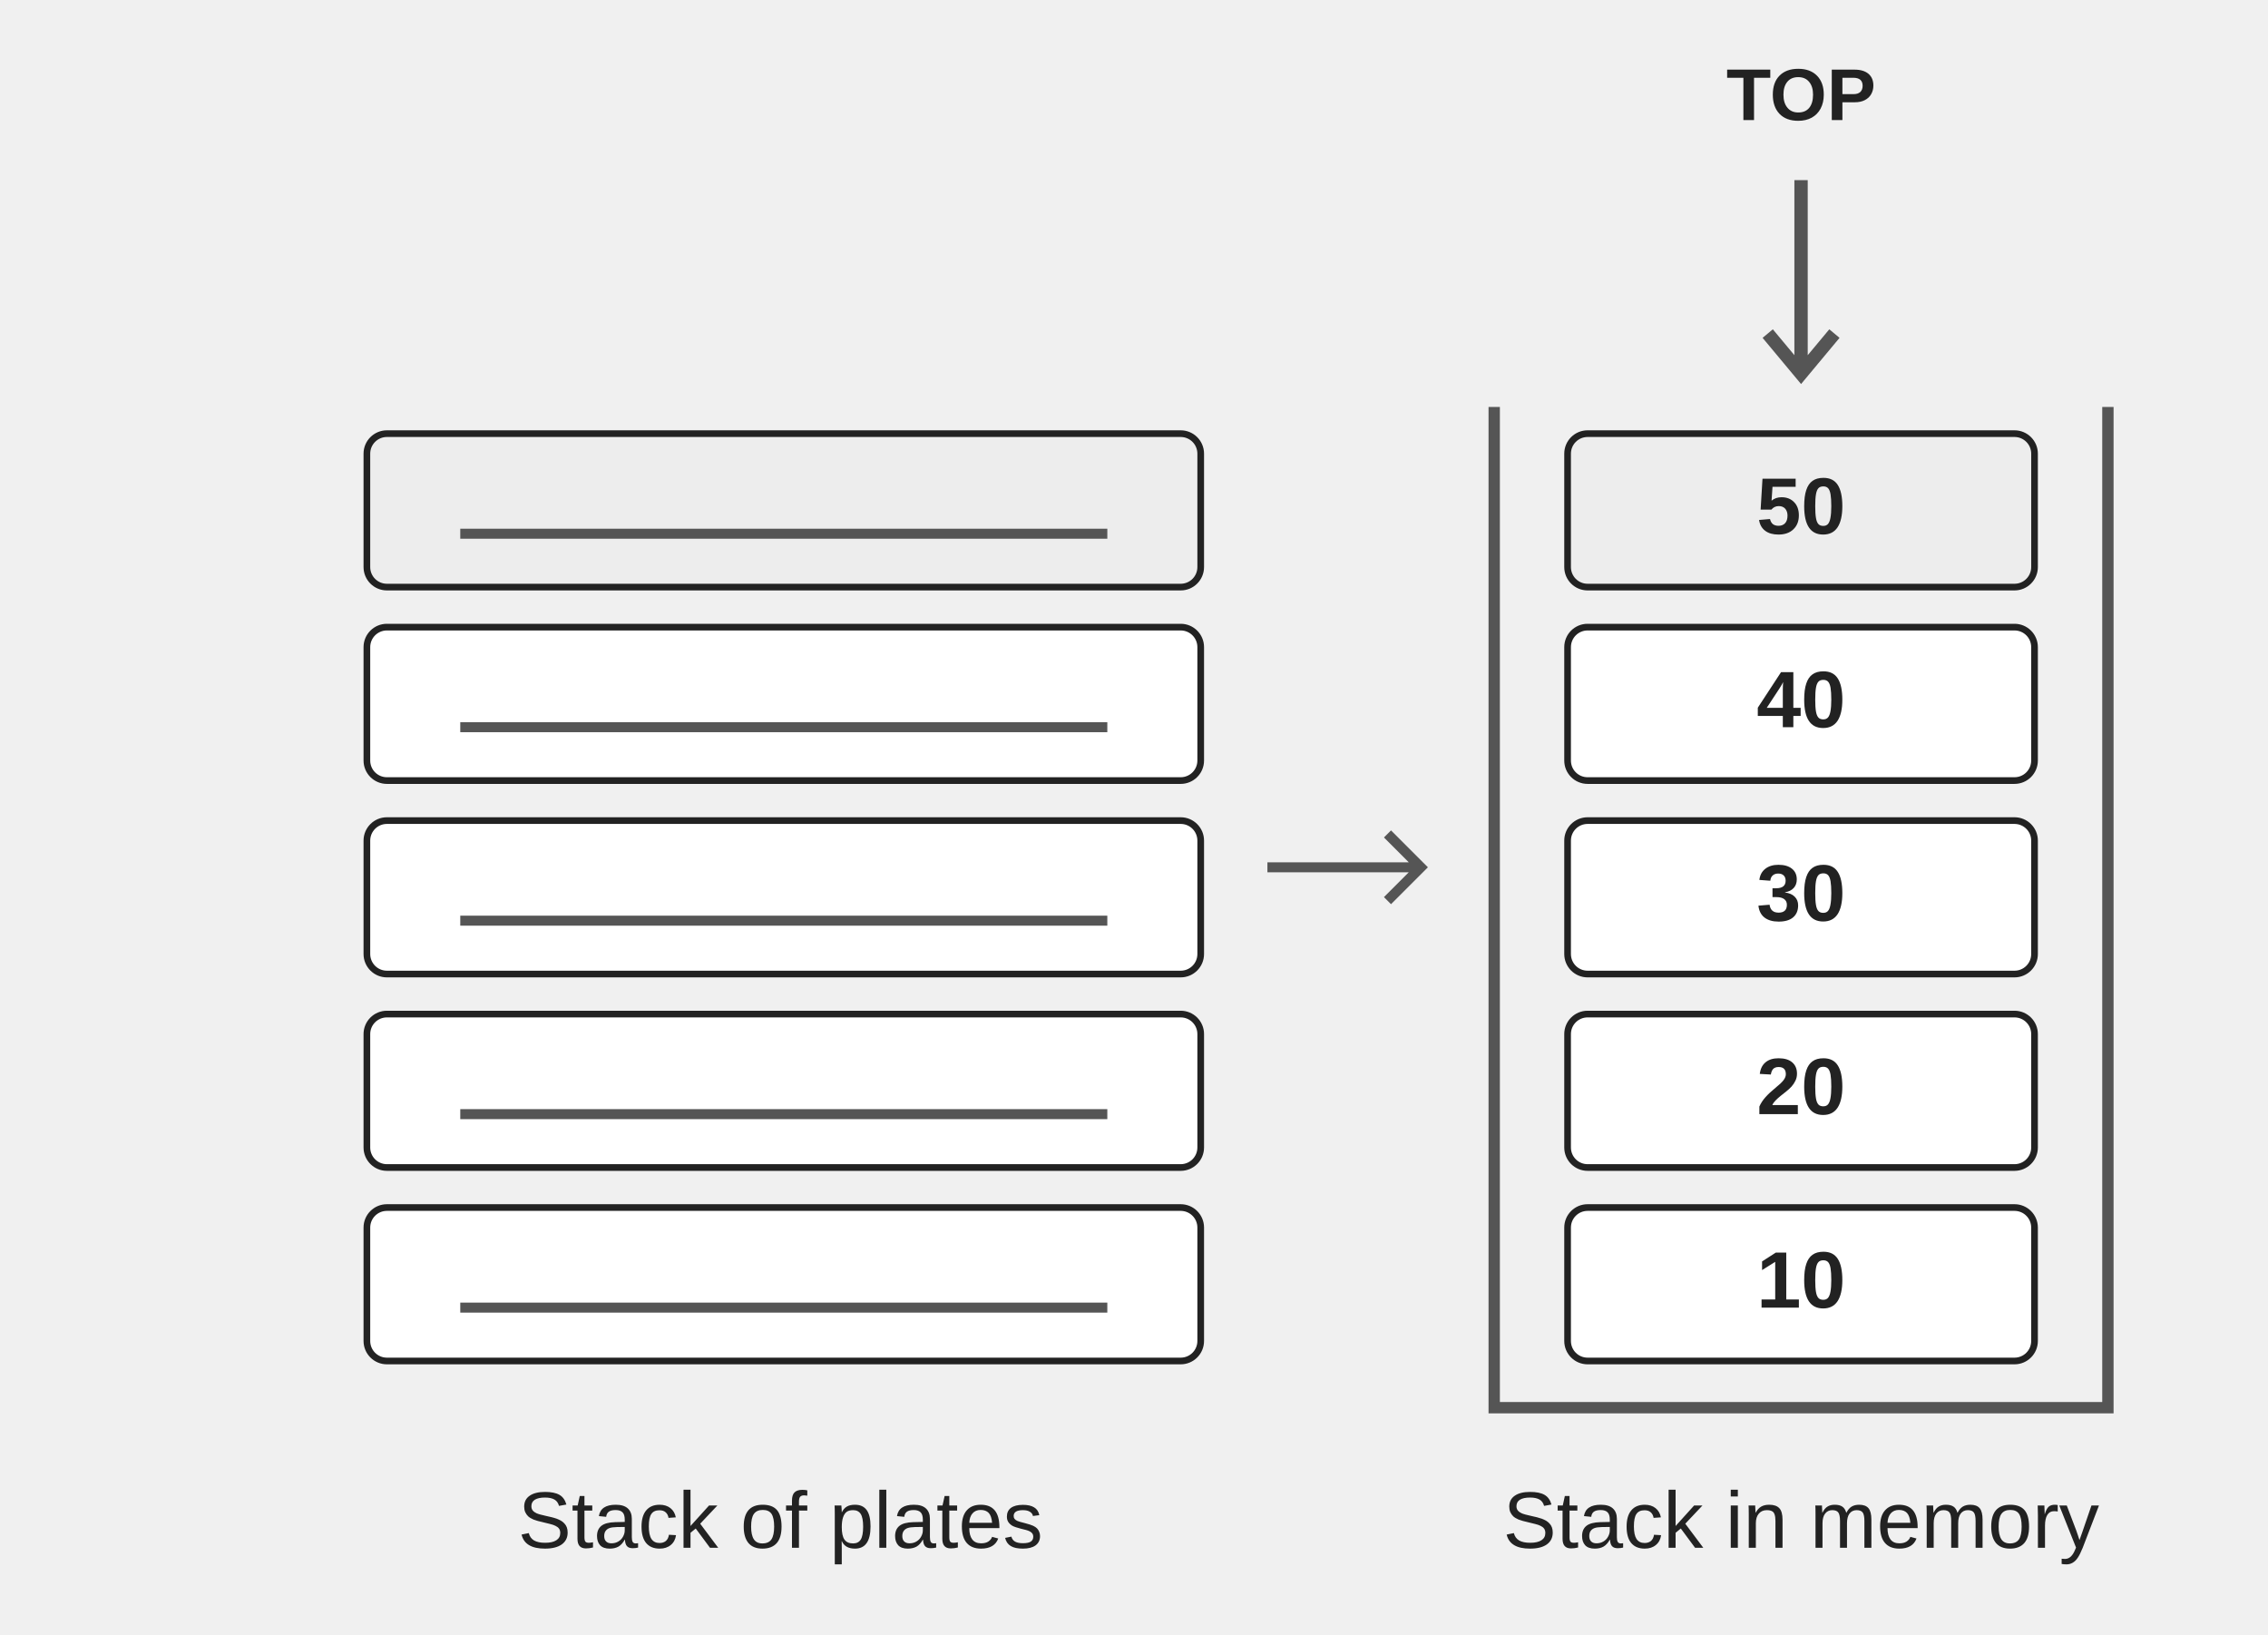
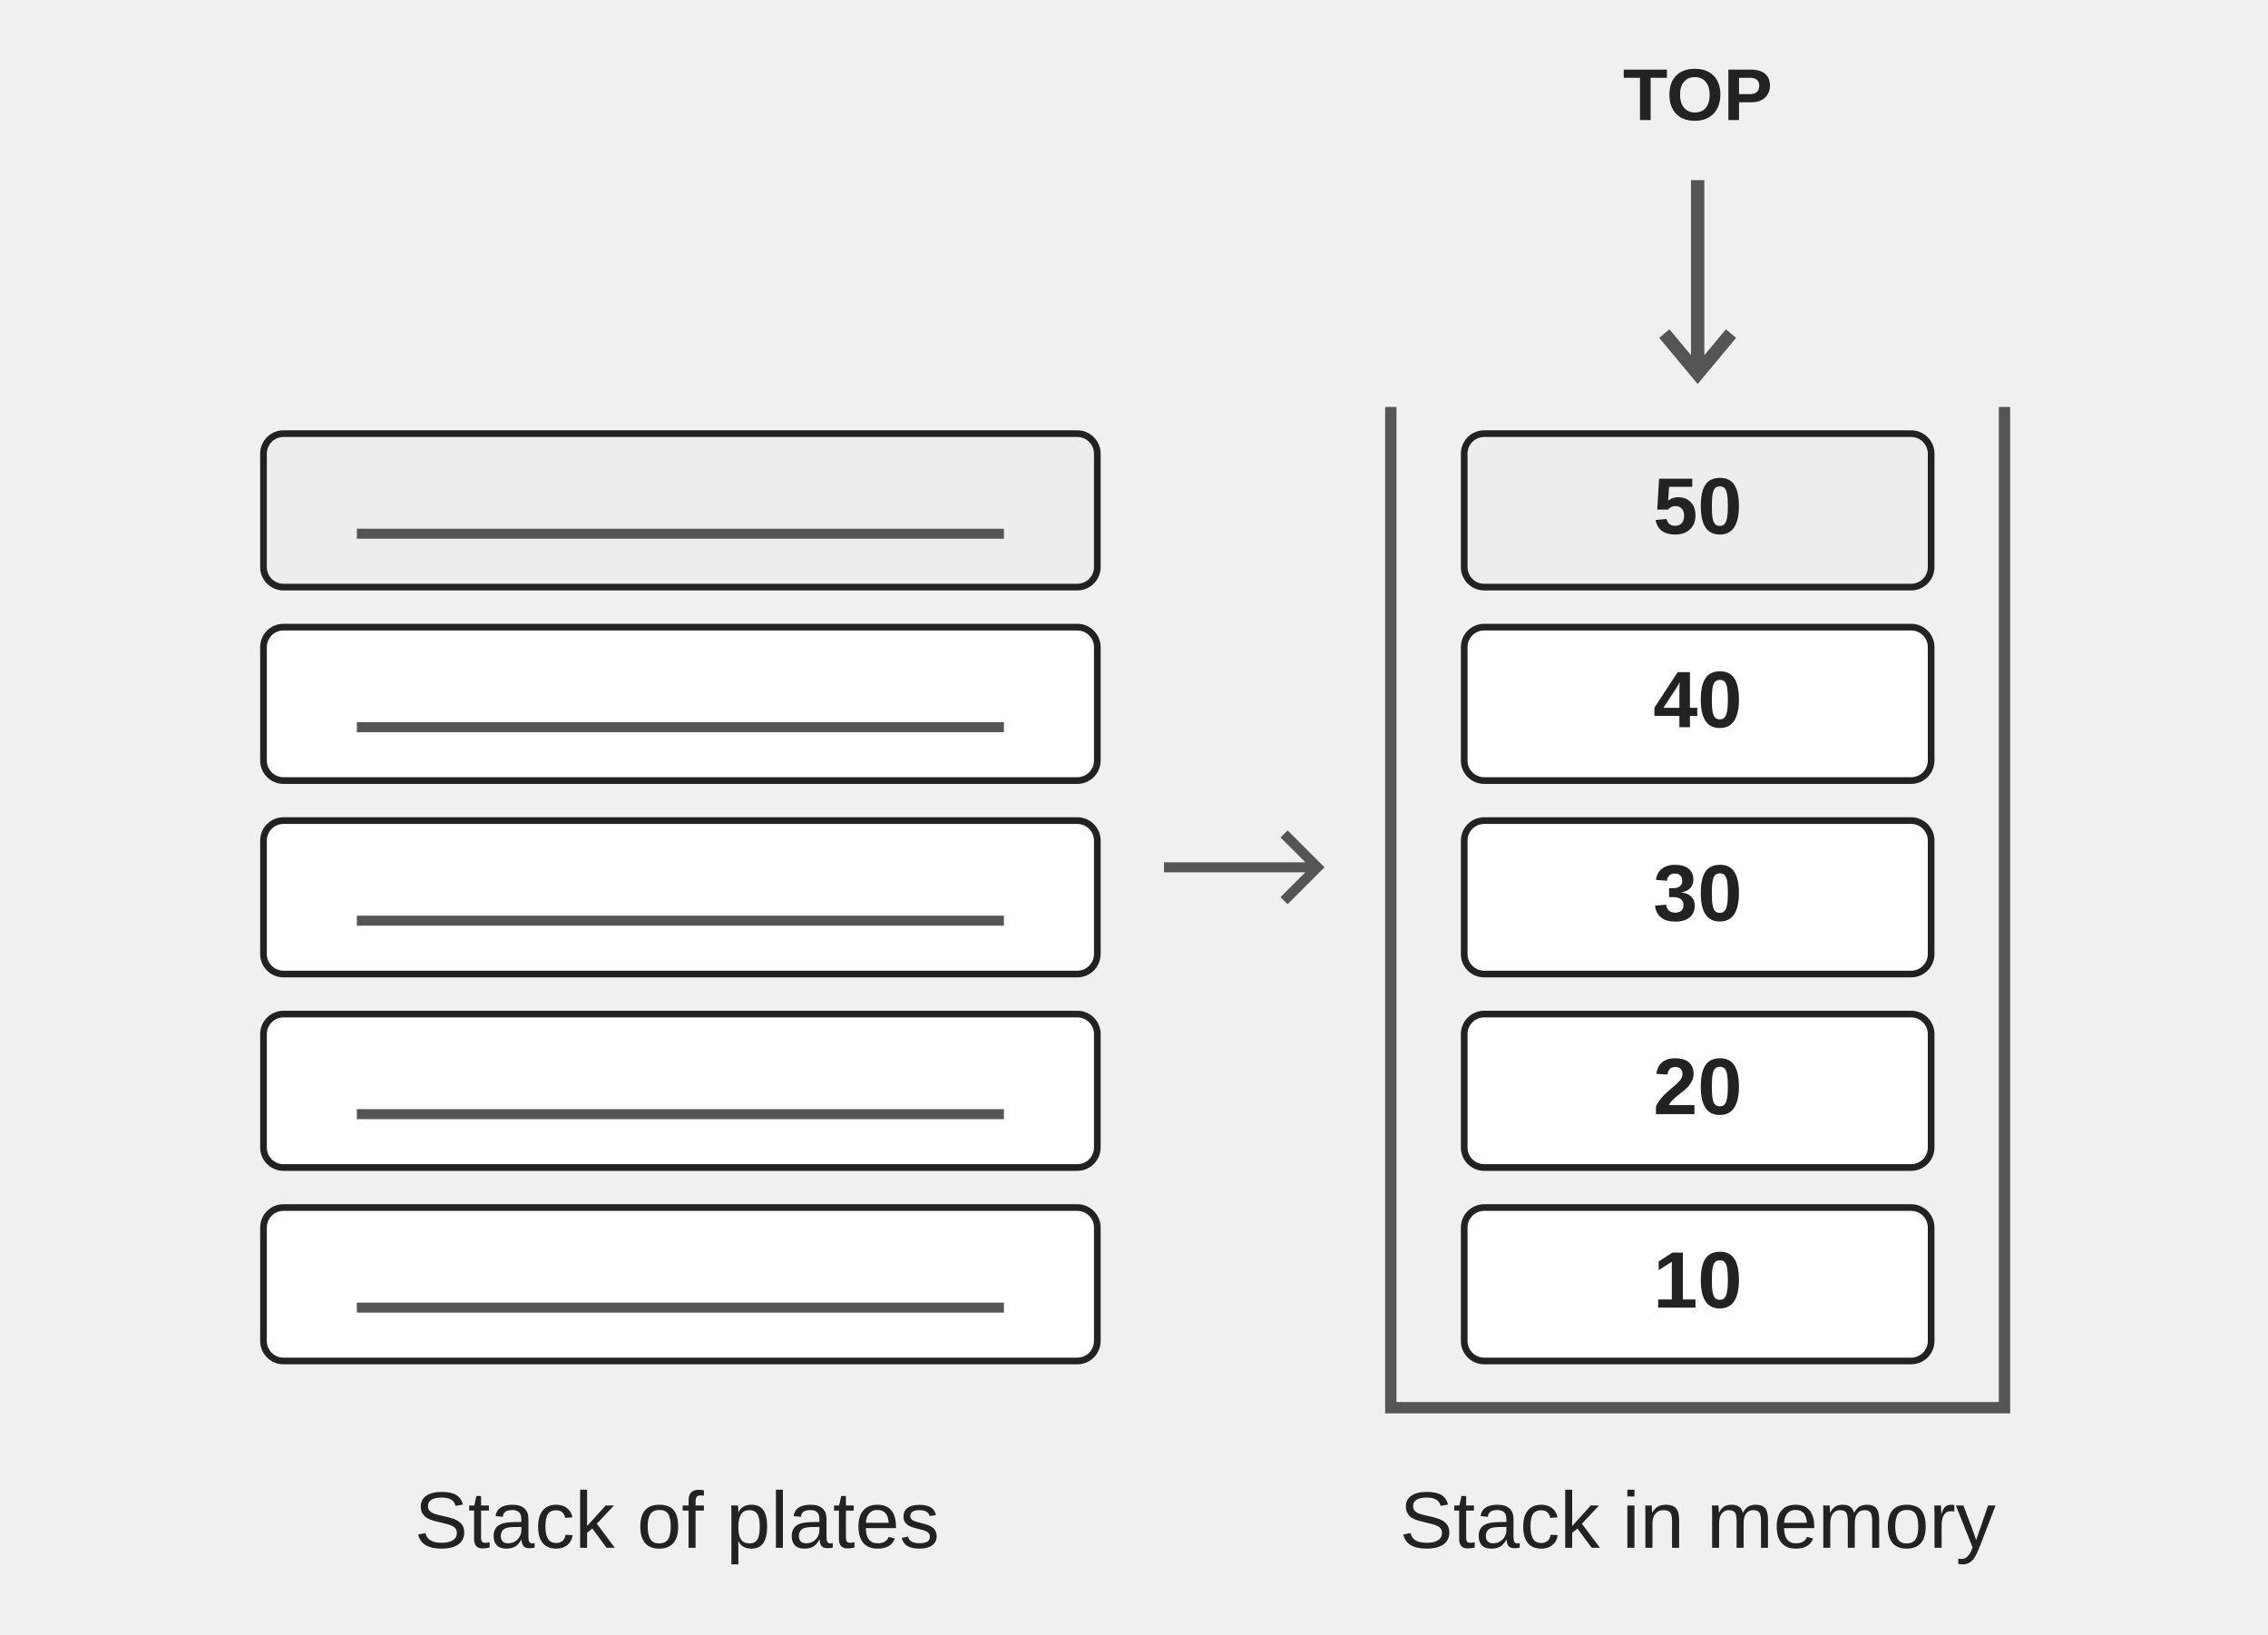
- <svg xmlns="http://www.w3.org/2000/svg" viewBox="0 0 340 245" width="680" height="490" role="img" aria-label="A stack of plates beside a stack in memory holding 10, 20, 30, 40 and 50, with 50 at the TOP">
+ <svg xmlns="http://www.w3.org/2000/svg" viewBox="15.5 0 340 245" width="680" height="490" role="img" aria-label="A stack of plates beside a stack in memory holding 10, 20, 30, 40 and 50, with 50 at the TOP">
  <rect x="55" y="181" width="125" height="23" rx="3" fill="#FFFFFF" stroke="#222222" />
  <path d="M 69 196 H 166" stroke="#555555" stroke-width="1.5" />
  <rect x="235" y="181" width="70" height="23" rx="3" fill="#FFFFFF" stroke="#222222" />
  <text x="270" y="196" font-size="12" font-weight="600" fill="#222222" text-anchor="middle" font-family="system-ui, -apple-system, 'Segoe UI', Arial, sans-serif">10</text>
  <rect x="55" y="152" width="125" height="23" rx="3" fill="#FFFFFF" stroke="#222222" />
  <path d="M 69 167 H 166" stroke="#555555" stroke-width="1.5" />
  <rect x="235" y="152" width="70" height="23" rx="3" fill="#FFFFFF" stroke="#222222" />
  <text x="270" y="167" font-size="12" font-weight="600" fill="#222222" text-anchor="middle" font-family="system-ui, -apple-system, 'Segoe UI', Arial, sans-serif">20</text>
  <rect x="55" y="123" width="125" height="23" rx="3" fill="#FFFFFF" stroke="#222222" />
  <path d="M 69 138 H 166" stroke="#555555" stroke-width="1.5" />
  <rect x="235" y="123" width="70" height="23" rx="3" fill="#FFFFFF" stroke="#222222" />
  <text x="270" y="138" font-size="12" font-weight="600" fill="#222222" text-anchor="middle" font-family="system-ui, -apple-system, 'Segoe UI', Arial, sans-serif">30</text>
  <rect x="55" y="94" width="125" height="23" rx="3" fill="#FFFFFF" stroke="#222222" />
  <path d="M 69 109 H 166" stroke="#555555" stroke-width="1.5" />
  <rect x="235" y="94" width="70" height="23" rx="3" fill="#FFFFFF" stroke="#222222" />
  <text x="270" y="109" font-size="12" font-weight="600" fill="#222222" text-anchor="middle" font-family="system-ui, -apple-system, 'Segoe UI', Arial, sans-serif">40</text>
  <rect x="55" y="65" width="125" height="23" rx="3" fill="#EDEDED" stroke="#222222" />
  <path d="M 69 80 H 166" stroke="#555555" stroke-width="1.5" />
  <rect x="235" y="65" width="70" height="23" rx="3" fill="#EDEDED" stroke="#222222" />
  <text x="270" y="80" font-size="12" font-weight="600" fill="#222222" text-anchor="middle" font-family="system-ui, -apple-system, 'Segoe UI', Arial, sans-serif">50</text>
  <path d="M 224 61 V 211 H 316 V 61" stroke="#555555" stroke-width="1.7" fill="none" />
  <path d="M 270 27 V 56 M 265 50 L 270 56 L 275 50" stroke="#555555" stroke-width="2" fill="none" />
  <text x="270" y="18" font-size="11" font-weight="600" text-anchor="middle" fill="#222222" font-family="system-ui, -apple-system, 'Segoe UI', Arial, sans-serif">TOP</text>
  <path d="M 190 130 H 213 M 208 125 L 213 130 L 208 135" stroke="#555555" stroke-width="1.5" fill="none" />
  <text x="117" y="232" font-size="12" fill="#222222" text-anchor="middle" font-family="system-ui, -apple-system, 'Segoe UI', Arial, sans-serif">Stack of plates</text>
  <text x="270" y="232" font-size="12" fill="#222222" text-anchor="middle" font-family="system-ui, -apple-system, 'Segoe UI', Arial, sans-serif">Stack in memory</text>
</svg>
